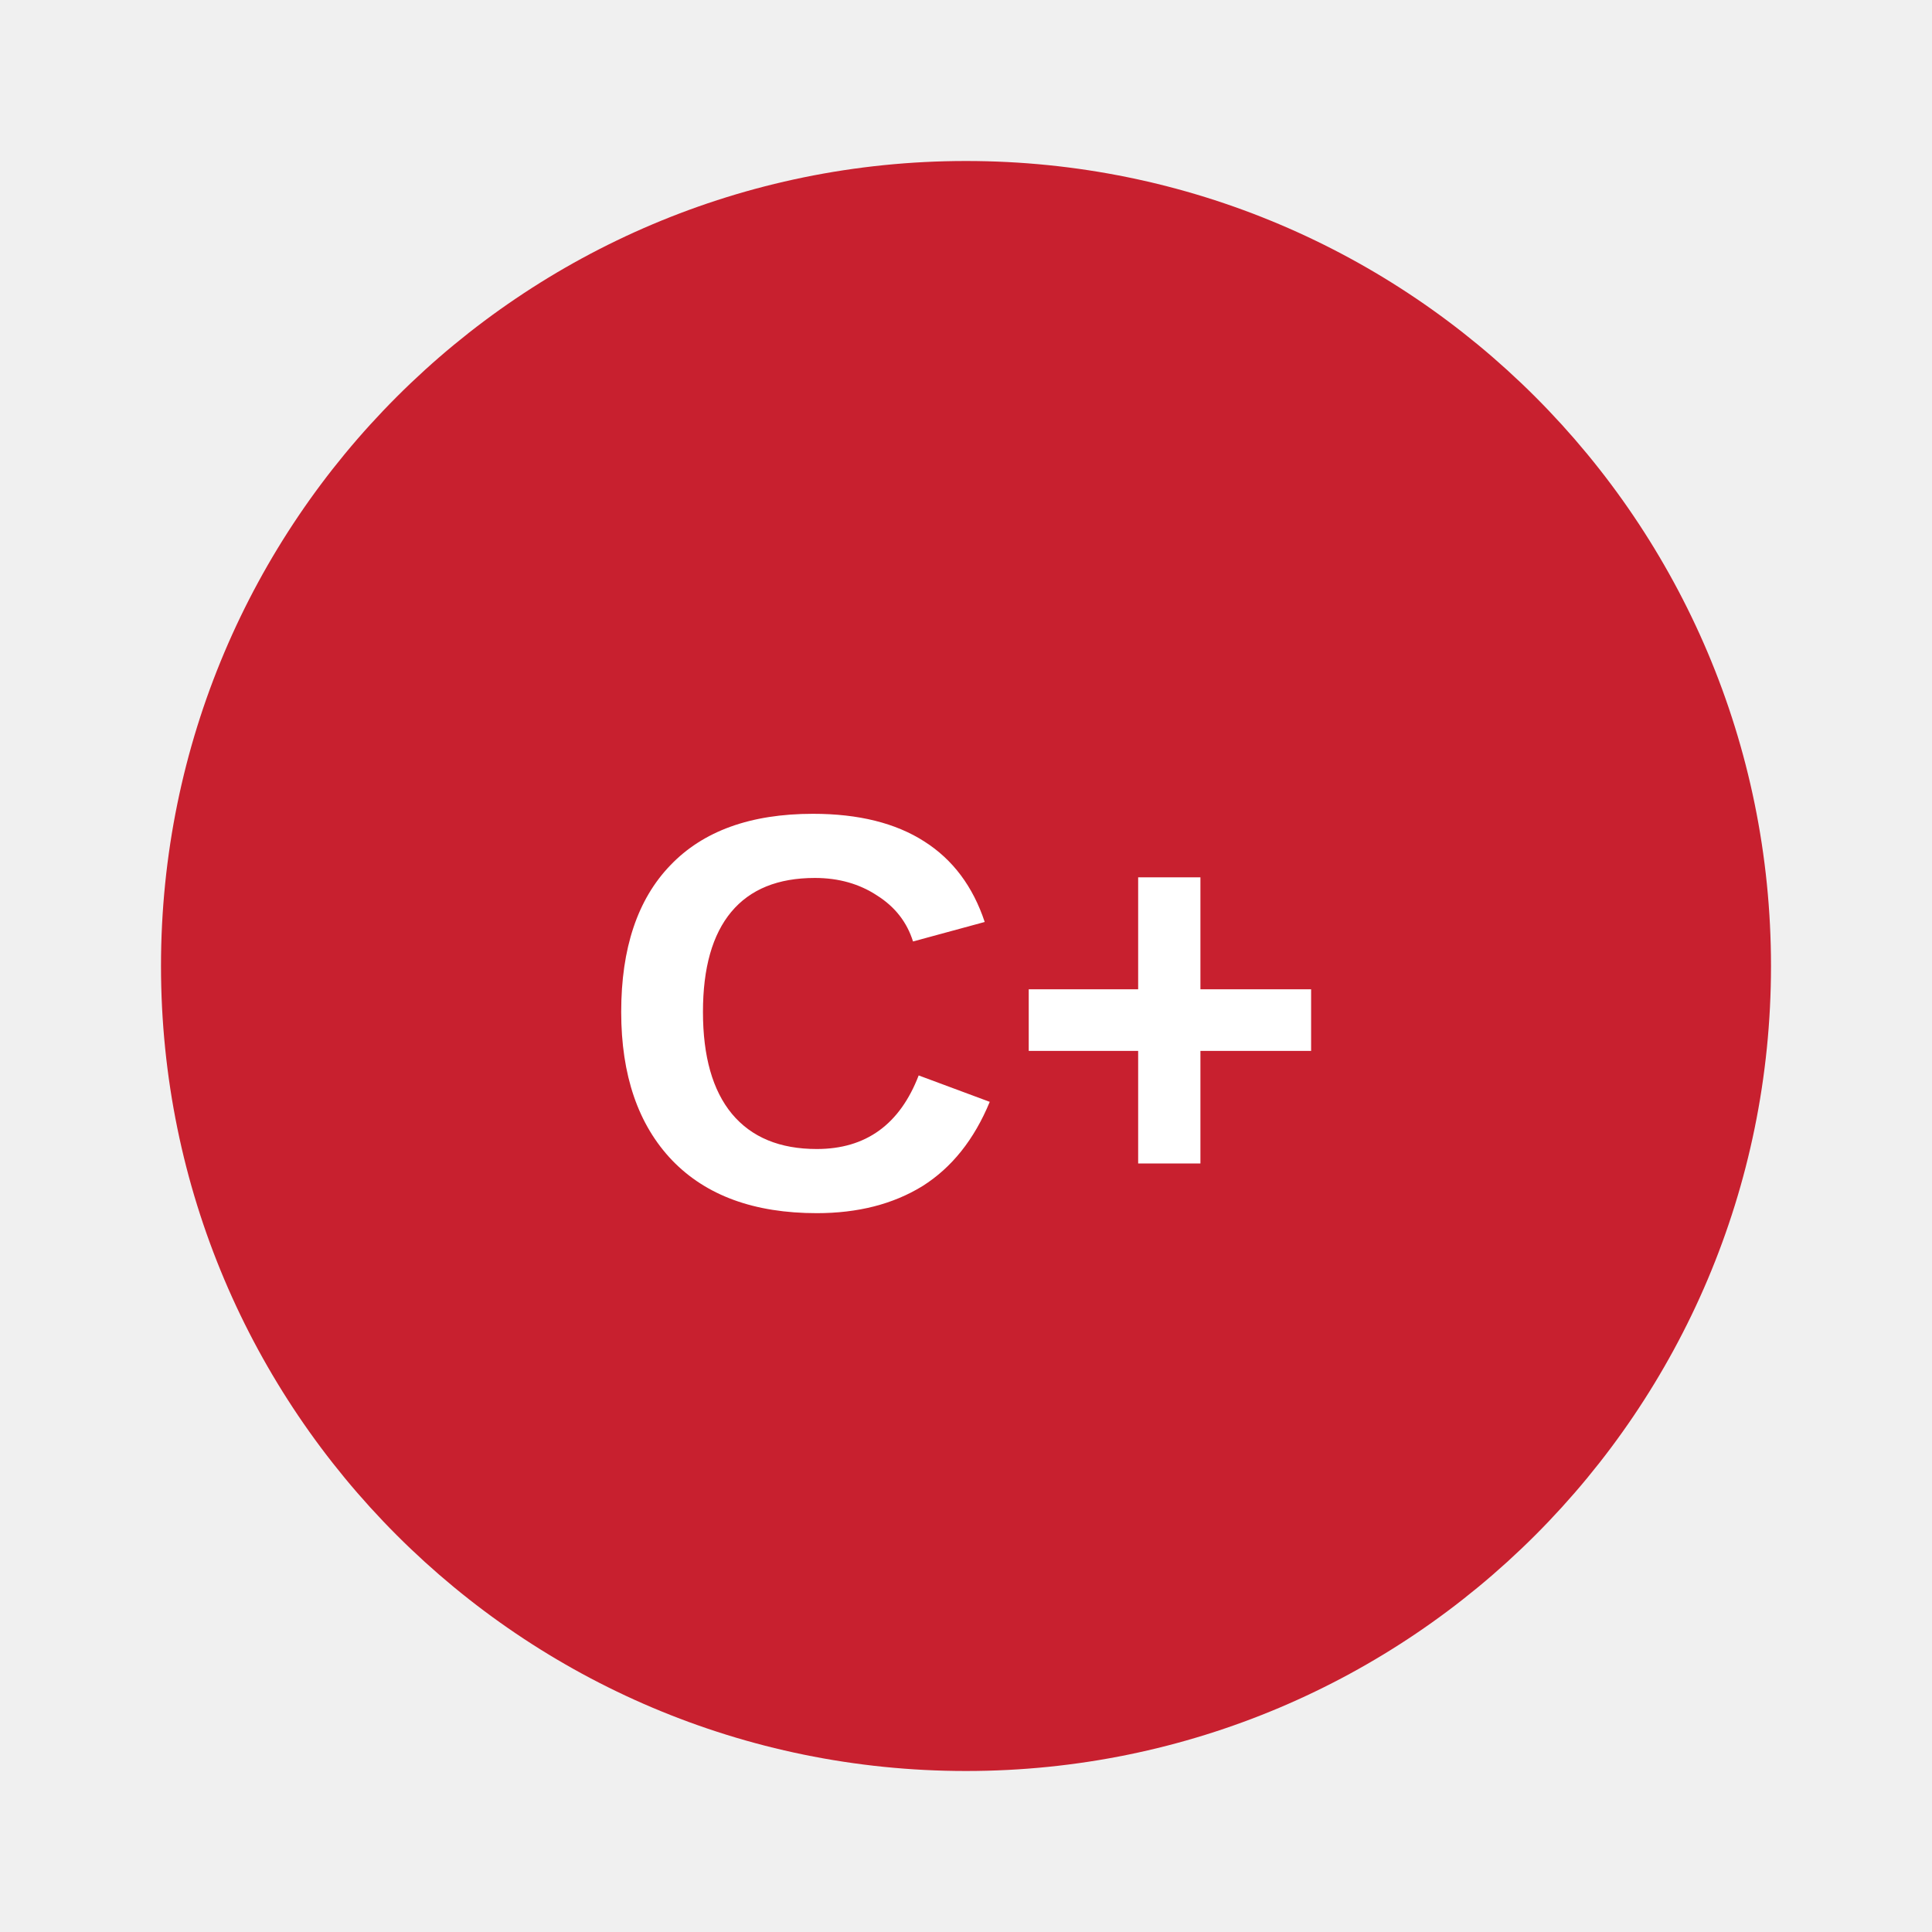
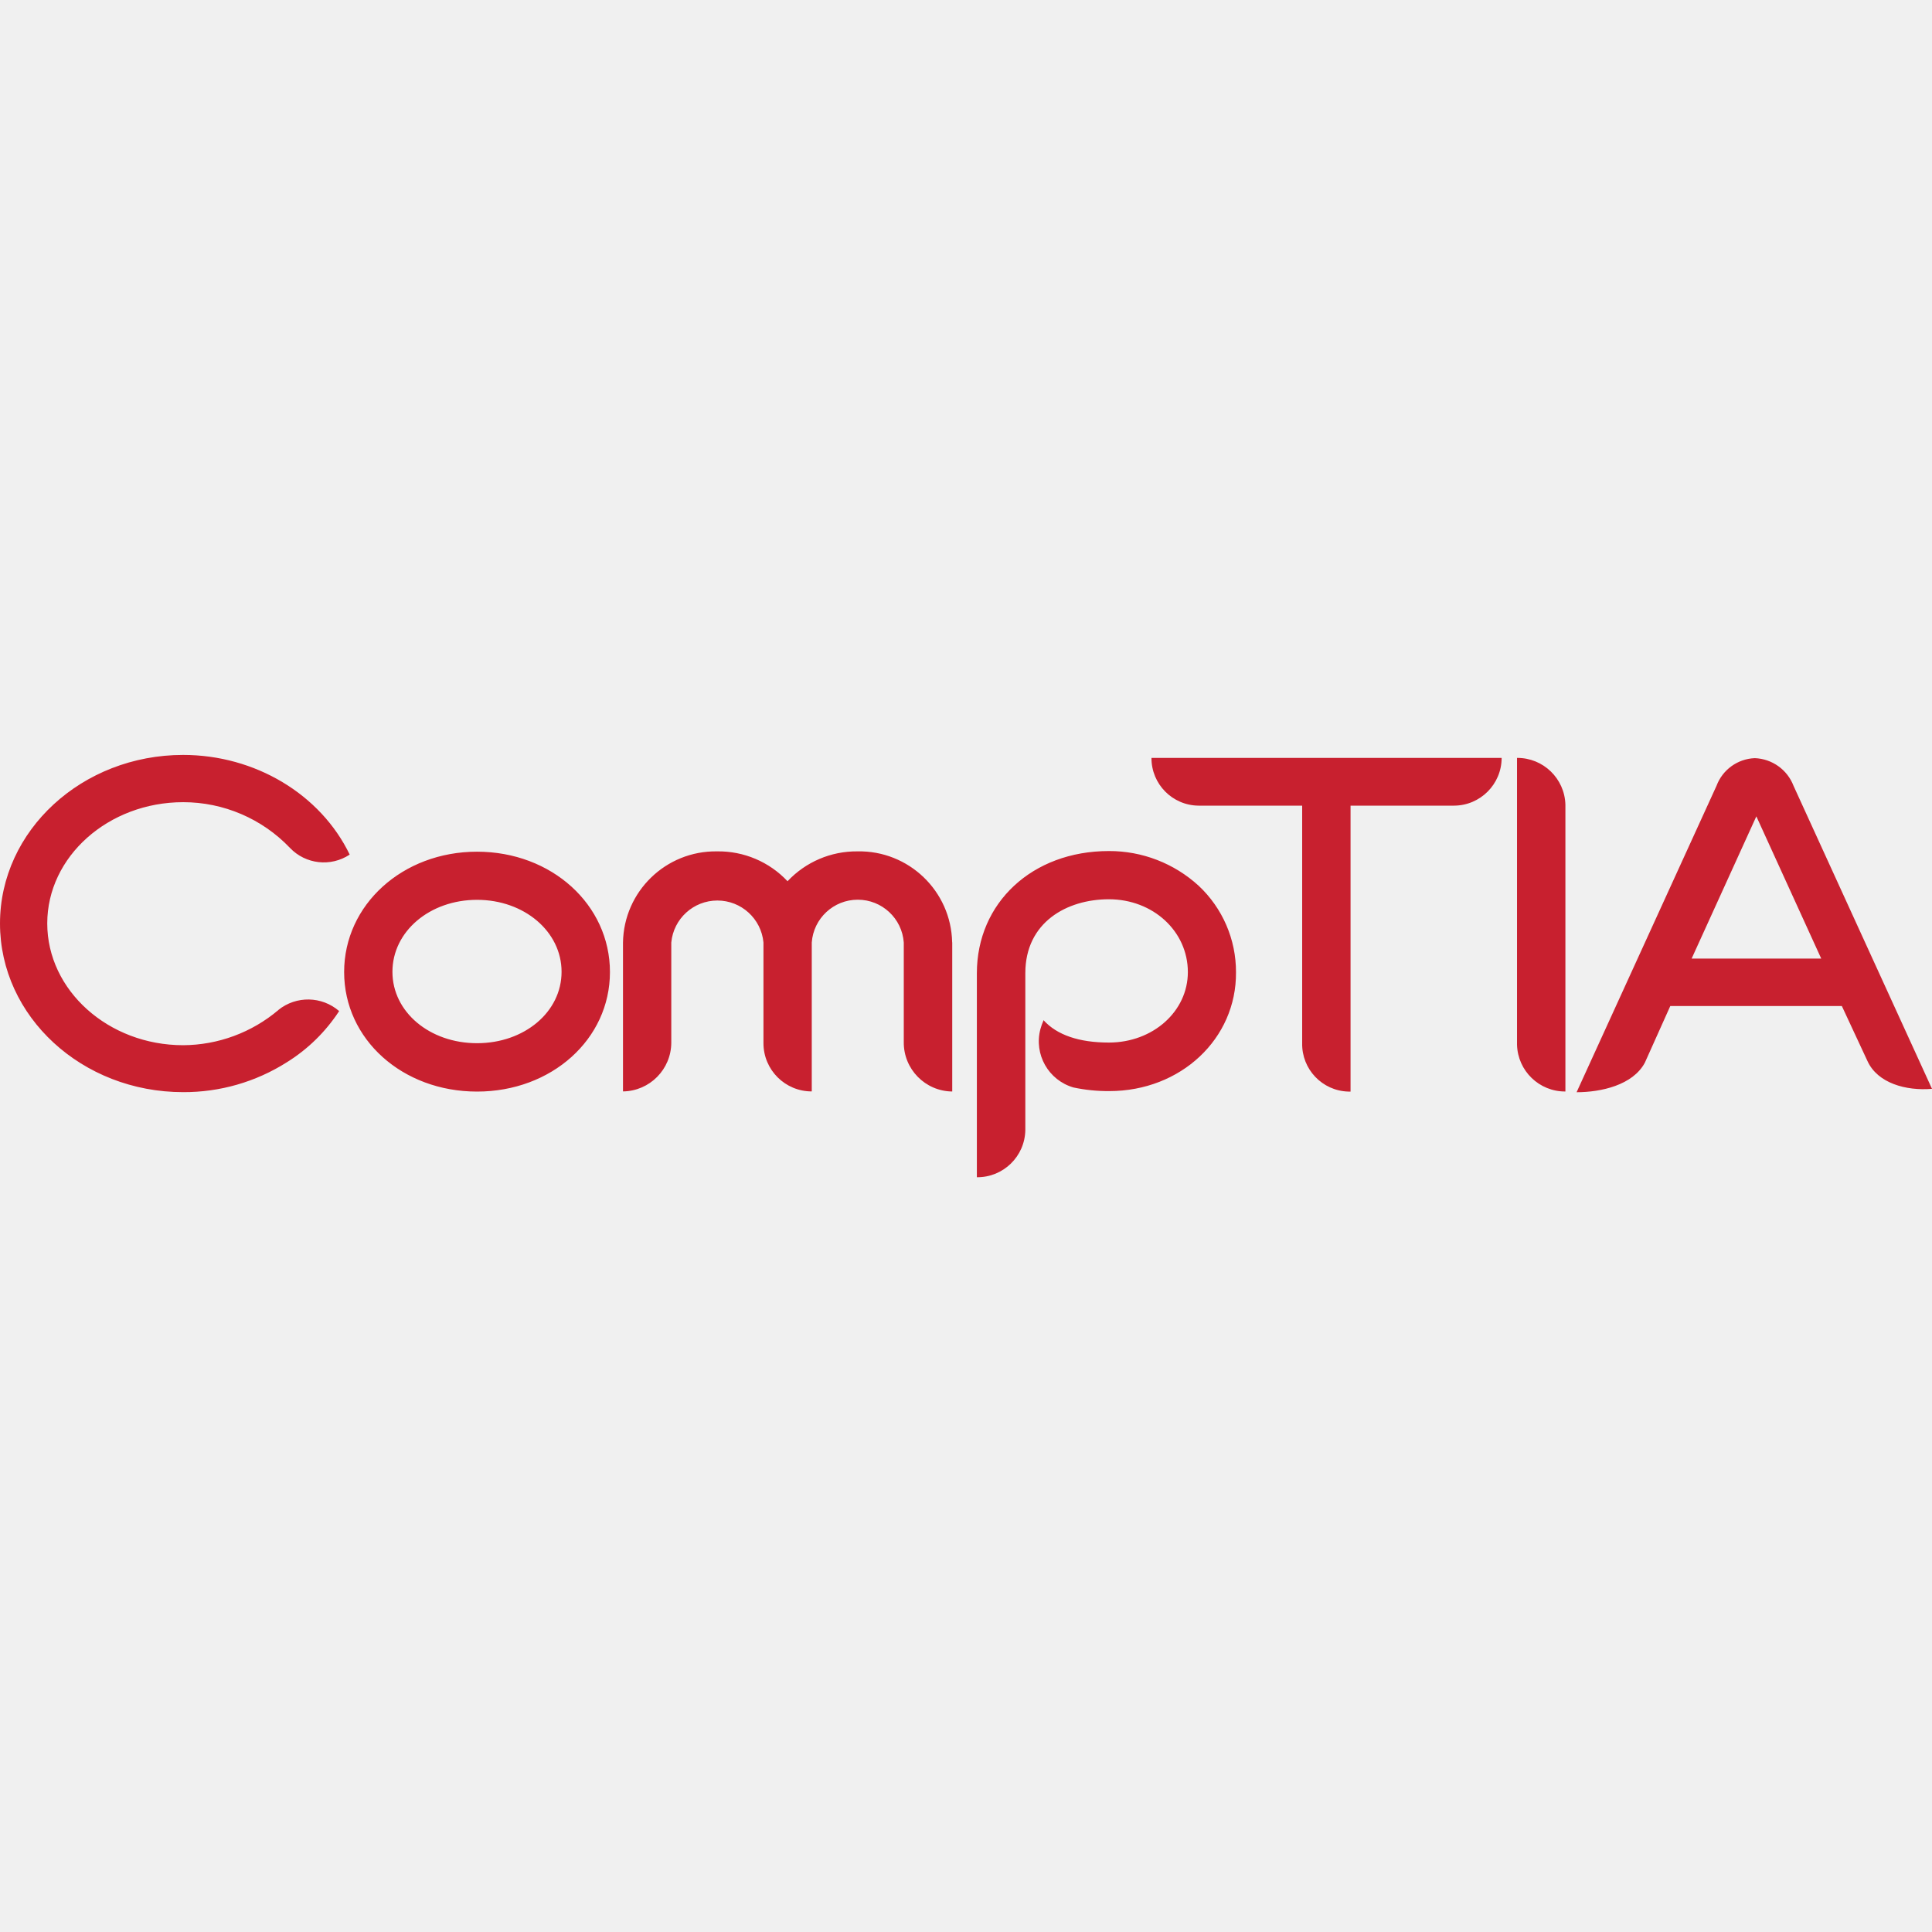
- <svg xmlns="http://www.w3.org/2000/svg" viewBox="0 0 48 48" fill="none">
-   <circle cx="24" cy="24" r="20" fill="#C8202F" />
-   <text x="24" y="30" text-anchor="middle" font-family="Arial,sans-serif" font-weight="bold" font-size="14" fill="white">C+</text>
+ <svg xmlns="http://www.w3.org/2000/svg" fill="#C8202F" role="img" viewBox="0 0 24 24">
+   <path d="M11.829 11.707v1.852a.608.608 0 0 1-.602-.614v-1.237a.573.573 0 0 0-1.143 0v1.85a.599.599 0 0 1-.6-.598v-1.252a.575.575 0 0 0-1.145 0v1.243a.608.608 0 0 1-.6.607V11.709c.01-.635.532-1.142 1.168-1.133h.001c.331-.005.649.13.875.371a1.175 1.175 0 0 1 .868-.371c.637-.013 1.164.493 1.177 1.13zm7.016-2.292v3.563a.597.597 0 0 0 .601.581v-3.563a.597.597 0 0 0-.601-.581zM24 13.526c-.324.027-.675-.07-.801-.344l-.319-.685h-2.131l-.316.704c-.149.279-.544.367-.848.367l1.738-3.806a.529.529 0 0 1 .476-.344.537.537 0 0 1 .481.344L24 13.526zm-1.376-1.618-.806-1.767-.804 1.767h1.61zm-19.166.639a1.846 1.846 0 0 1-1.182.437c-.931 0-1.689-.682-1.689-1.513s.76-1.506 1.689-1.506c.501 0.0.98.205 1.326.568a.581.581 0 0 0 .742.083c-.362-.75-1.176-1.238-2.069-1.238C1.021 9.378 0 10.316 0 11.472c0 1.156 1.018 2.095 2.275 2.095a2.385 2.385 0 0 0 1.288-.371c.261-.162.482-.379.65-.636a.589.589 0 0 0-.755-.014zm11.43-2.539h1.288v2.951a.59.59 0 0 0 .573.601h.028v-3.552h1.284a.594.594 0 0 0 .593-.593h-4.35a.59.59 0 0 0 .585.593zm-7.311 2.067c0 .836-.726 1.485-1.651 1.485-.928 0-1.651-.65-1.651-1.485s.725-1.495 1.651-1.495c.926 0 1.651.658 1.651 1.495zm-.601-.003c0-.5-.464-.894-1.05-.894-.588 0-1.051.393-1.051.894 0 .501.464.887 1.051.887s1.05-.387 1.05-.887zm6.798-1.5c-.951 0-1.639.643-1.639 1.518v2.534a.596.596 0 0 0 .602-.586v-1.95c0-.631.516-.917 1.038-.917.549 0 .981.398.981.905 0 .487-.433.875-.981.875-.369 0-.645-.093-.813-.279v.006a.75.75 0 0 0-.038.107.596.596 0 0 0 .411.724c.146.031.295.046.445.045.888 0 1.581-.651 1.574-1.476a1.465 1.465 0 0 0-.464-1.075 1.642 1.642 0 0 0-1.114-.431z" />
</svg>
